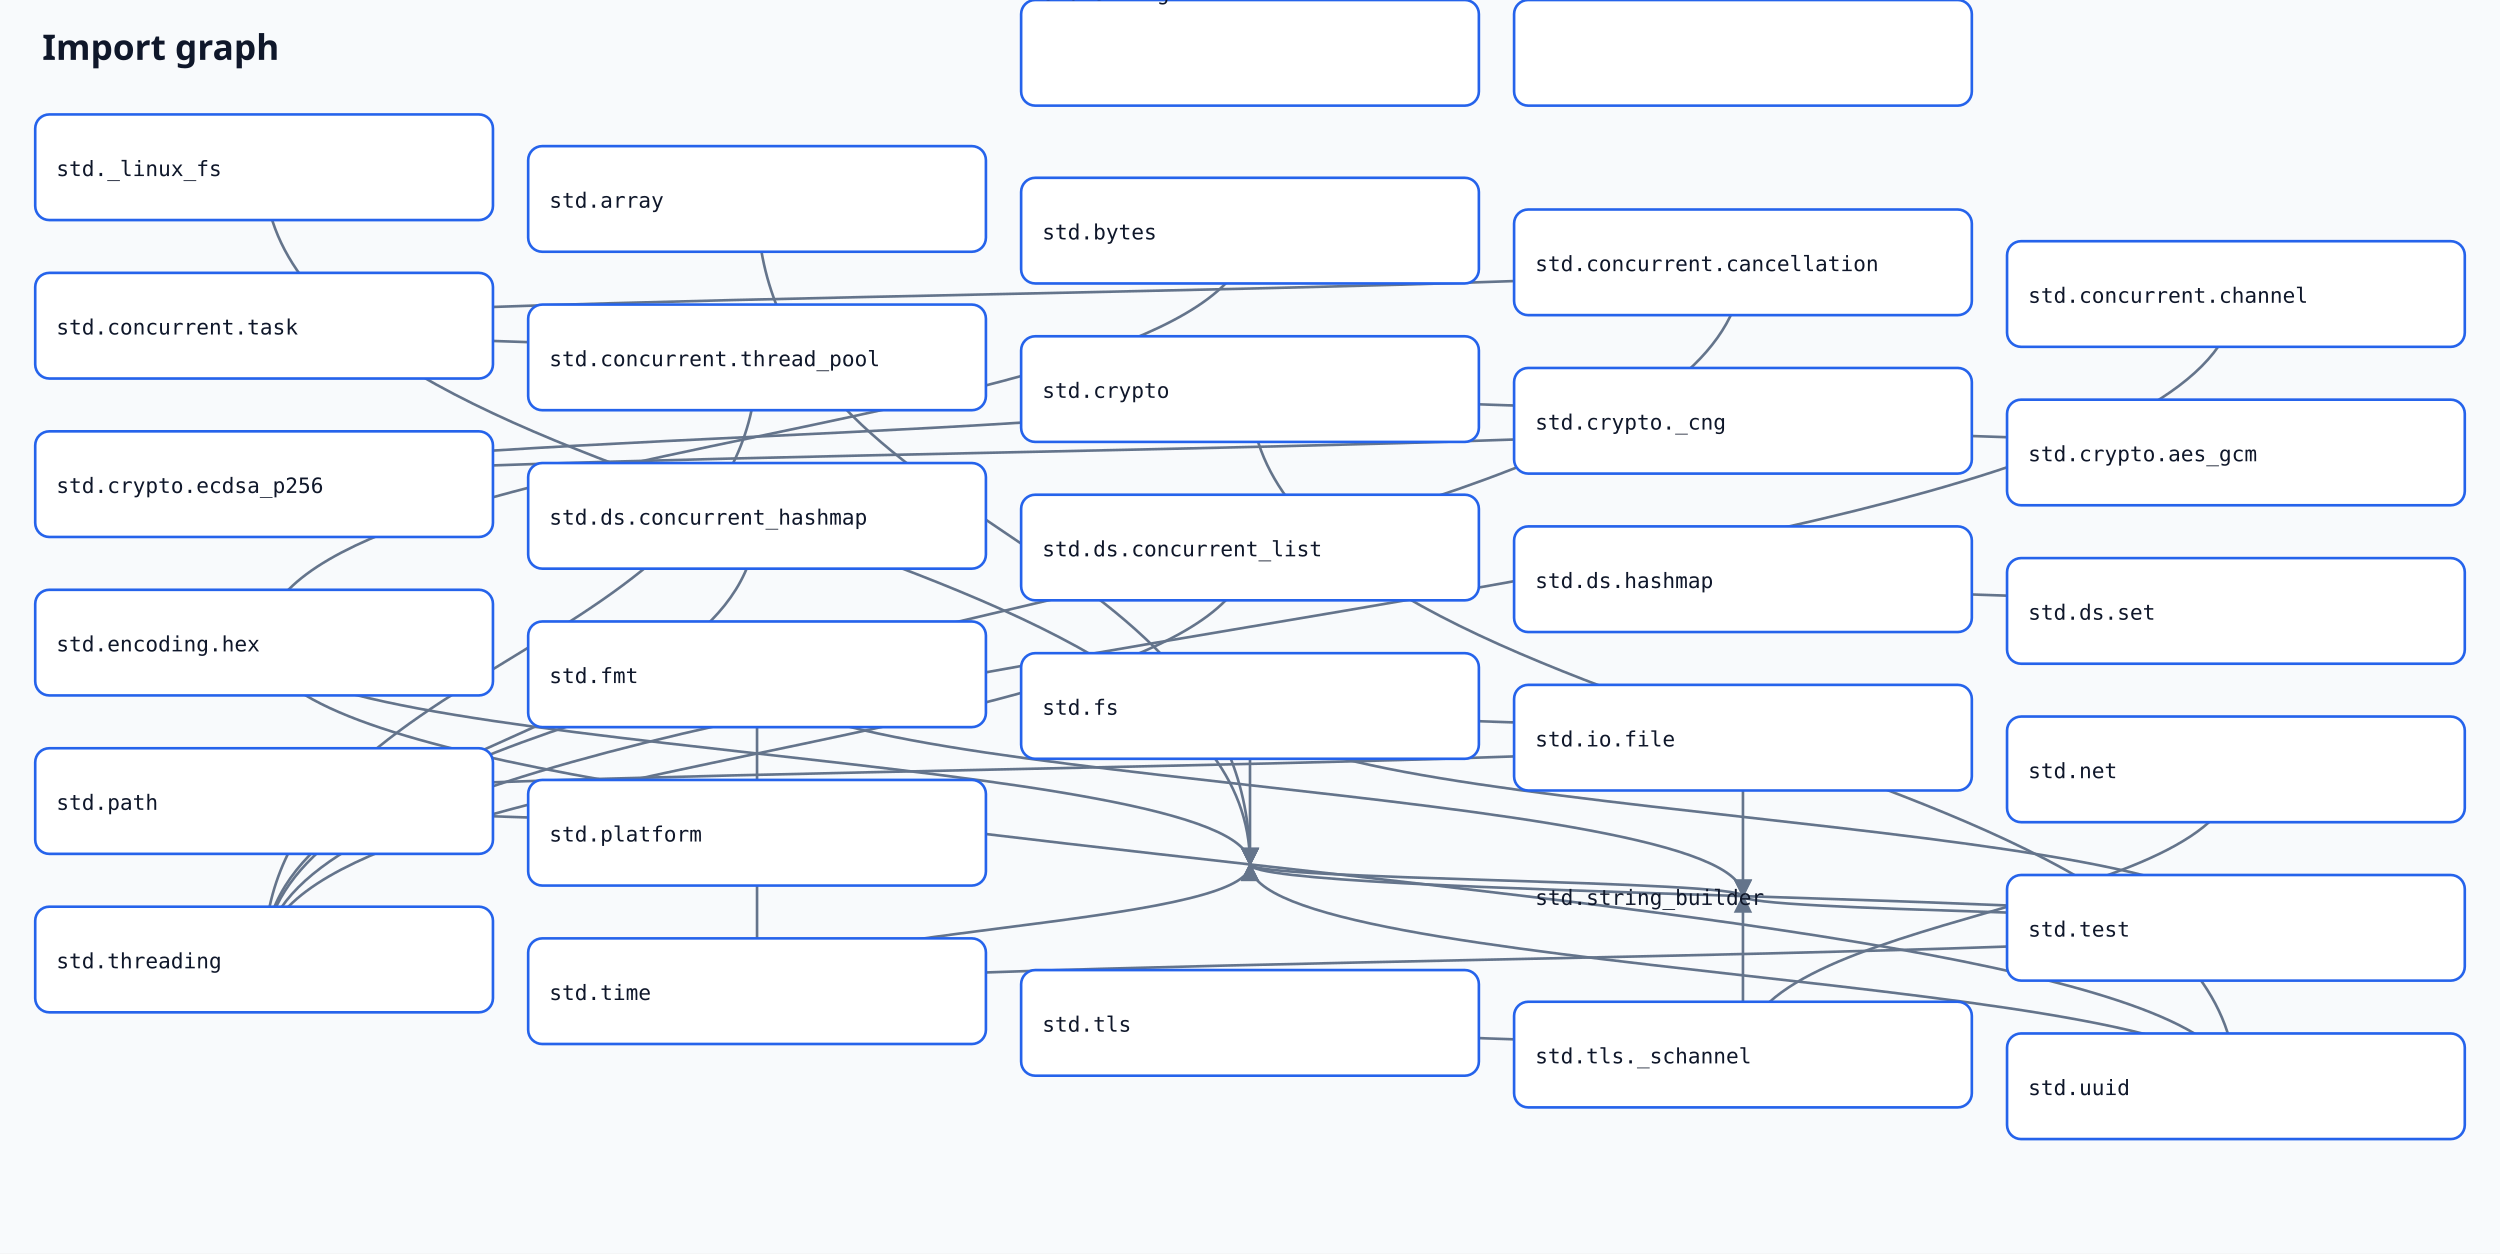
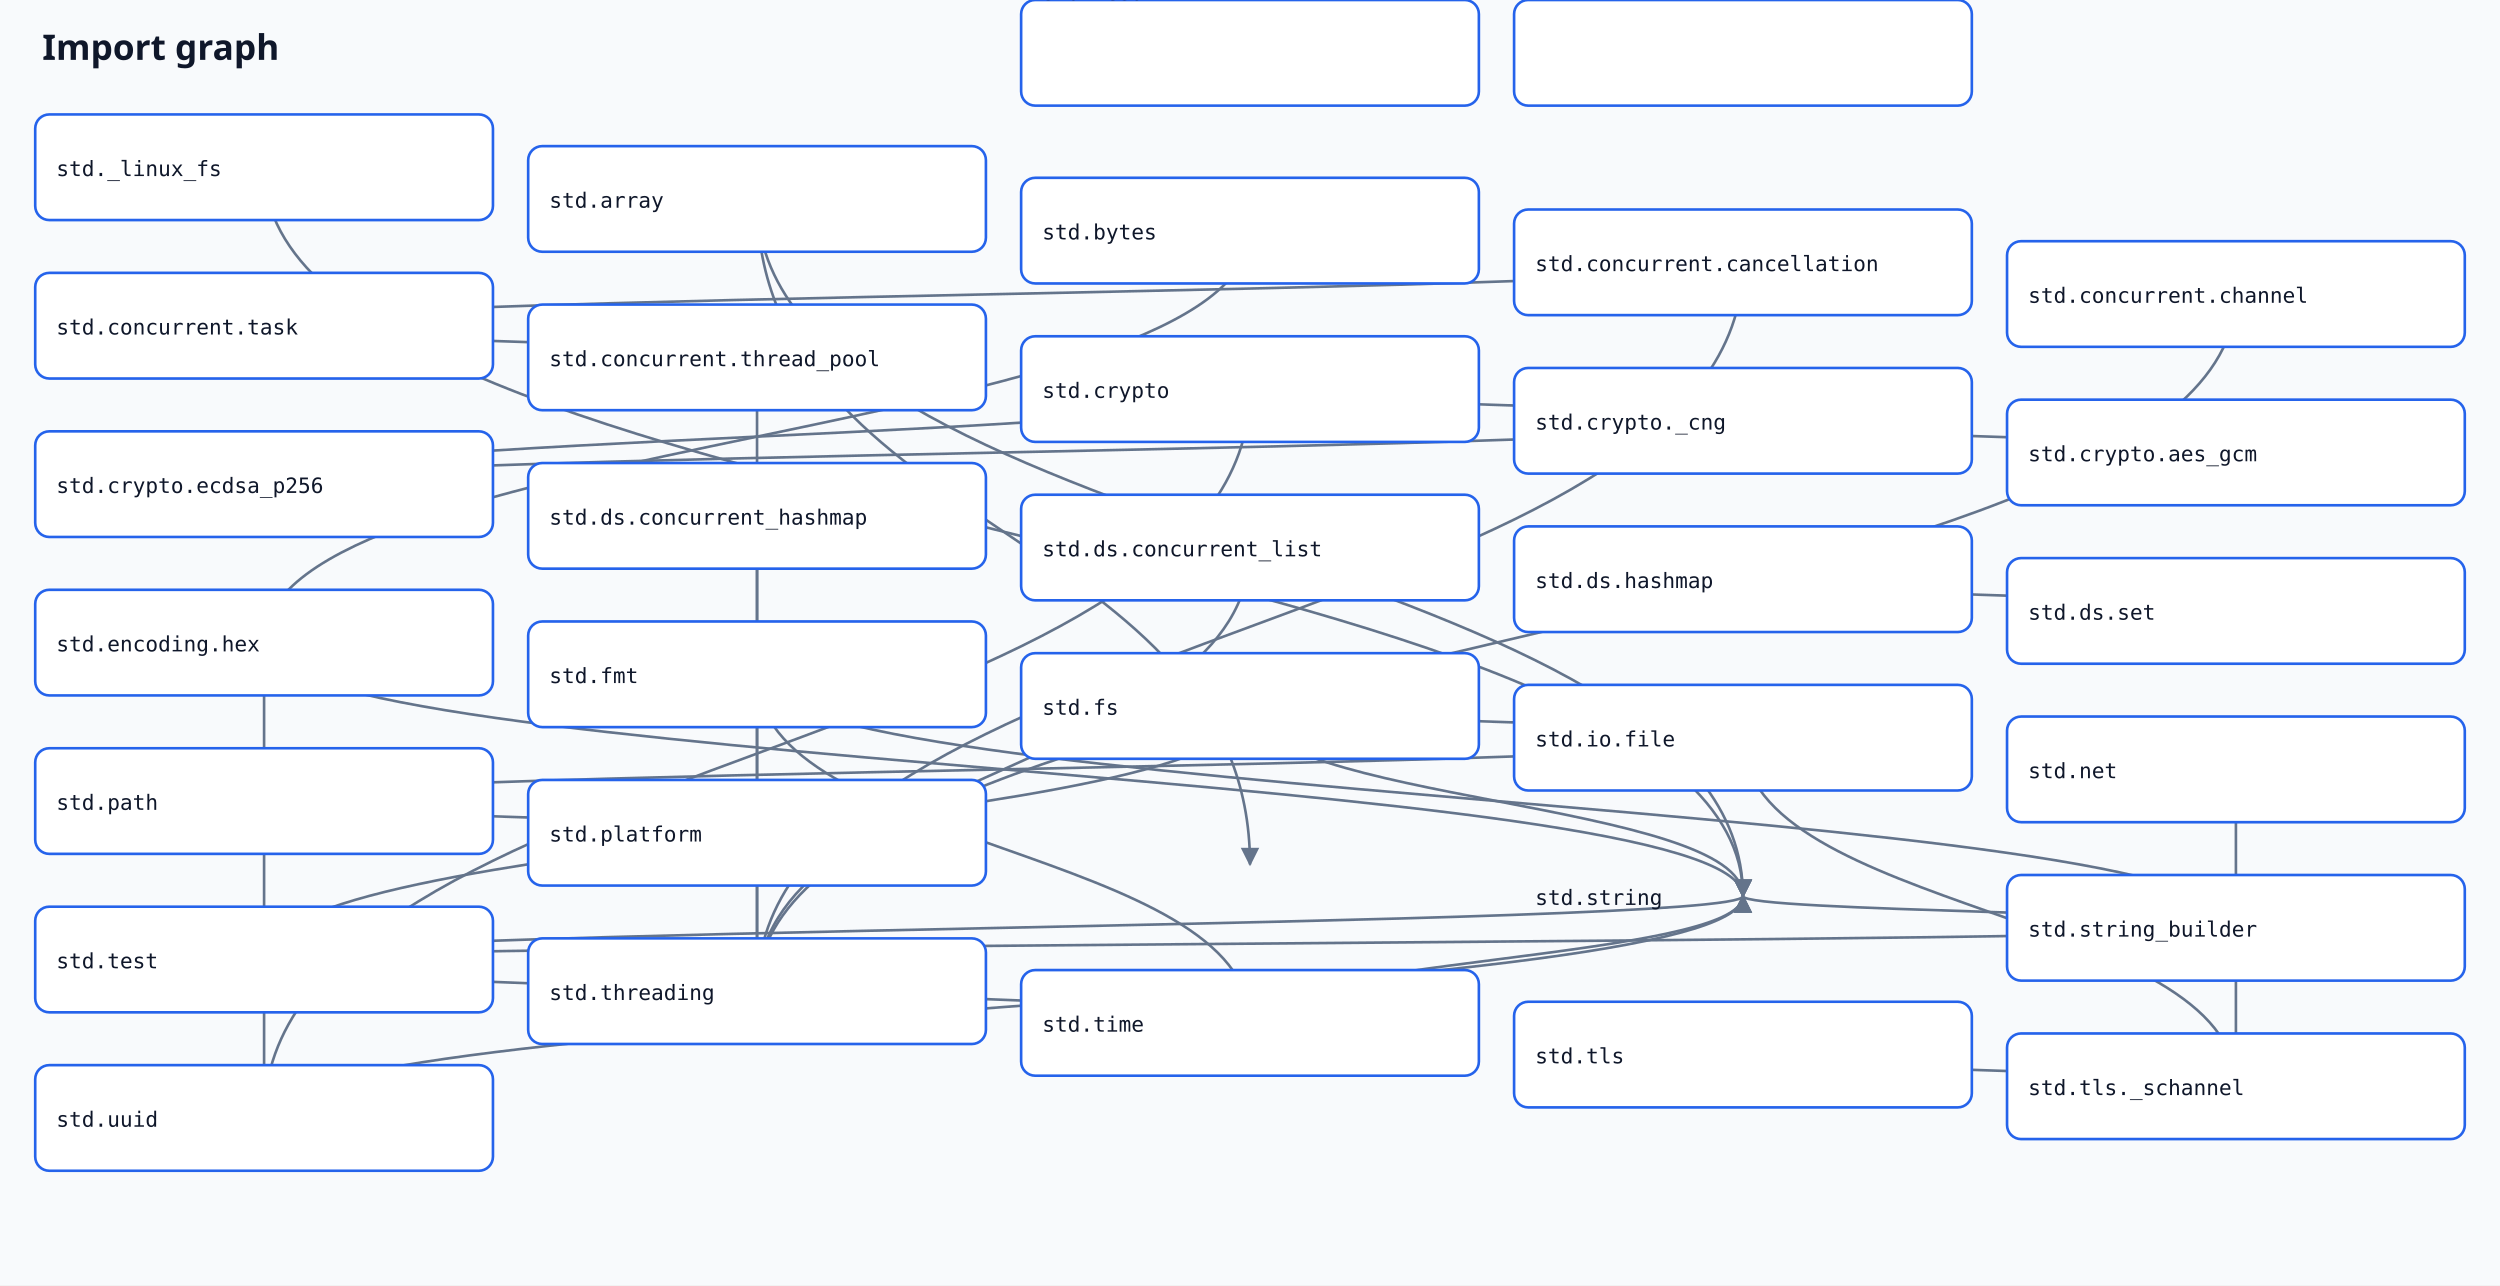
- <svg xmlns="http://www.w3.org/2000/svg" width="1420" height="712" viewBox="0 0 1420 712" role="img" aria-labelledby="title desc">
+ <svg xmlns="http://www.w3.org/2000/svg" width="1420" height="730" viewBox="0 0 1420 730" role="img" aria-labelledby="title desc">
  <defs>
    <marker id="arrow" viewBox="0 0 10 10" refX="9" refY="5" markerWidth="7" markerHeight="7" orient="auto-start-reverse">
      <path d="M 0 0 L 10 5 L 0 10 z" fill="#64748b" />
    </marker>
  </defs>
  <rect width="100%" height="100%" fill="#f8fafc" />
  <text x="24" y="34" font-family="system-ui,sans-serif" font-size="20" font-weight="700" fill="#0f172a">Import graph</text>
-   <path d="M 150 95 C 150 293, 710 293, 710 491." fill="none" stroke="#64748b" stroke-width="1.5" marker-end="url(#arrow)" />
+   <path d="M 150 95 C 150 302, 990 302, 990 509." fill="none" stroke="#64748b" stroke-width="1.5" marker-end="url(#arrow)" />
  <path d="M 430 113 C 430 302, 710 302, 710 491." fill="none" stroke="#64748b" stroke-width="1.5" marker-end="url(#arrow)" />
+   <path d="M 430 113 C 430 311, 990 311, 990 509." fill="none" stroke="#64748b" stroke-width="1.5" marker-end="url(#arrow)" />
  <path d="M 710 131 C 710 248, 150 248, 150 365" fill="none" stroke="#64748b" stroke-width="1.5" marker-end="url(#arrow)" />
-   <path d="M 990 149 C 990 347, 150 347, 150 545" fill="none" stroke="#64748b" stroke-width="1.5" marker-end="url(#arrow)" />
-   <path d="M 1270 167 C 1270 356, 150 356, 150 545" fill="none" stroke="#64748b" stroke-width="1.5" marker-end="url(#arrow)" />
+   <path d="M 990 149 C 990 356, 430 356, 430 563" fill="none" stroke="#64748b" stroke-width="1.5" marker-end="url(#arrow)" />
+   <path d="M 1270 167 C 1270 365, 430 365, 430 563" fill="none" stroke="#64748b" stroke-width="1.5" marker-end="url(#arrow)" />
  <path d="M 150 185 C 150 167, 990 167, 990 149" fill="none" stroke="#64748b" stroke-width="1.5" marker-end="url(#arrow)" />
  <path d="M 150 185 C 150 194, 430 194, 430 203" fill="none" stroke="#64748b" stroke-width="1.5" marker-end="url(#arrow)" />
-   <path d="M 430 203 C 430 374, 150 374, 150 545" fill="none" stroke="#64748b" stroke-width="1.5" marker-end="url(#arrow)" />
+   <path d="M 430 203 C 430 383, 430 383, 430 563" fill="none" stroke="#64748b" stroke-width="1.5" marker-end="url(#arrow)" />
  <path d="M 710 221 C 710 230, 990 230, 990 239" fill="none" stroke="#64748b" stroke-width="1.5" marker-end="url(#arrow)" />
  <path d="M 1270 257 C 1270 248, 990 248, 990 239" fill="none" stroke="#64748b" stroke-width="1.5" marker-end="url(#arrow)" />
  <path d="M 150 275 C 150 248, 710 248, 710 221" fill="none" stroke="#64748b" stroke-width="1.5" marker-end="url(#arrow)" />
  <path d="M 150 275 C 150 257, 990 257, 990 239" fill="none" stroke="#64748b" stroke-width="1.5" marker-end="url(#arrow)" />
-   <path d="M 430 293 C 430 419, 150 419, 150 545" fill="none" stroke="#64748b" stroke-width="1.5" marker-end="url(#arrow)" />
-   <path d="M 710 311 C 710 428, 150 428, 150 545" fill="none" stroke="#64748b" stroke-width="1.5" marker-end="url(#arrow)" />
+   <path d="M 430 293 C 430 428, 430 428, 430 563" fill="none" stroke="#64748b" stroke-width="1.5" marker-end="url(#arrow)" />
+   <path d="M 710 311 C 710 437, 430 437, 430 563" fill="none" stroke="#64748b" stroke-width="1.5" marker-end="url(#arrow)" />
  <path d="M 1270 347 C 1270 338, 990 338, 990 329" fill="none" stroke="#64748b" stroke-width="1.5" marker-end="url(#arrow)" />
-   <path d="M 150 365 C 150 428, 710 428, 710 491." fill="none" stroke="#64748b" stroke-width="1.5" marker-end="url(#arrow)" />
-   <path d="M 430 383 C 430 446, 990 446, 990 509." fill="none" stroke="#64748b" stroke-width="1.5" marker-end="url(#arrow)" />
-   <path d="M 710 401 C 710 446, 710 446, 710 491." fill="none" stroke="#64748b" stroke-width="1.5" marker-end="url(#arrow)" />
+   <path d="M 150 365 C 150 437, 990 437, 990 509." fill="none" stroke="#64748b" stroke-width="1.5" marker-end="url(#arrow)" />
+   <path d="M 430 383 C 430 455, 1270 455, 1270 527" fill="none" stroke="#64748b" stroke-width="1.5" marker-end="url(#arrow)" />
+   <path d="M 710 401 C 710 455, 990 455, 990 509." fill="none" stroke="#64748b" stroke-width="1.5" marker-end="url(#arrow)" />
  <path d="M 990 419 C 990 410, 710 410, 710 401" fill="none" stroke="#64748b" stroke-width="1.5" marker-end="url(#arrow)" />
  <path d="M 990 419 C 990 437, 150 437, 150 455" fill="none" stroke="#64748b" stroke-width="1.5" marker-end="url(#arrow)" />
  <path d="M 150 455 C 150 464, 430 464, 430 473" fill="none" stroke="#64748b" stroke-width="1.5" marker-end="url(#arrow)" />
-   <path d="M 710 491. C 710 500, 990 500, 990 509." fill="none" stroke="#64748b" stroke-width="1.5" marker-end="url(#arrow)" />
-   <path d="M 1270 527 C 1270 464, 710 464, 710 401" fill="none" stroke="#64748b" stroke-width="1.5" marker-end="url(#arrow)" />
-   <path d="M 1270 527 C 1270 509, 710 509, 710 491." fill="none" stroke="#64748b" stroke-width="1.5" marker-end="url(#arrow)" />
-   <path d="M 1270 527 C 1270 518, 990 518, 990 509." fill="none" stroke="#64748b" stroke-width="1.5" marker-end="url(#arrow)" />
-   <path d="M 1270 527 C 1270 545, 430 545, 430 563" fill="none" stroke="#64748b" stroke-width="1.5" marker-end="url(#arrow)" />
-   <path d="M 430 563 C 430 473, 430 473, 430 383" fill="none" stroke="#64748b" stroke-width="1.5" marker-end="url(#arrow)" />
-   <path d="M 430 563 C 430 527, 710 527, 710 491." fill="none" stroke="#64748b" stroke-width="1.5" marker-end="url(#arrow)" />
-   <path d="M 710 581 C 710 590, 990 590, 990 599" fill="none" stroke="#64748b" stroke-width="1.5" marker-end="url(#arrow)" />
-   <path d="M 990 599 C 990 509, 990 509, 990 419" fill="none" stroke="#64748b" stroke-width="1.5" marker-end="url(#arrow)" />
-   <path d="M 990 599 C 990 518, 1270 518, 1270 437" fill="none" stroke="#64748b" stroke-width="1.5" marker-end="url(#arrow)" />
-   <path d="M 1270 617 C 1270 419, 710 419, 710 221" fill="none" stroke="#64748b" stroke-width="1.5" marker-end="url(#arrow)" />
-   <path d="M 1270 617 C 1270 491, 150 491, 150 365" fill="none" stroke="#64748b" stroke-width="1.5" marker-end="url(#arrow)" />
-   <path d="M 1270 617 C 1270 554, 710 554, 710 491." fill="none" stroke="#64748b" stroke-width="1.5" marker-end="url(#arrow)" />
+   <path d="M 990 509. C 990 518, 1270 518, 1270 527" fill="none" stroke="#64748b" stroke-width="1.5" marker-end="url(#arrow)" />
+   <path d="M 150 545 C 150 473, 710 473, 710 401" fill="none" stroke="#64748b" stroke-width="1.5" marker-end="url(#arrow)" />
+   <path d="M 150 545 C 150 527, 990 527, 990 509." fill="none" stroke="#64748b" stroke-width="1.5" marker-end="url(#arrow)" />
+   <path d="M 150 545 C 150 536, 1270 536, 1270 527" fill="none" stroke="#64748b" stroke-width="1.5" marker-end="url(#arrow)" />
+   <path d="M 150 545 C 150 563, 710 563, 710 581" fill="none" stroke="#64748b" stroke-width="1.5" marker-end="url(#arrow)" />
+   <path d="M 710 581 C 710 482, 430 482, 430 383" fill="none" stroke="#64748b" stroke-width="1.5" marker-end="url(#arrow)" />
+   <path d="M 710 581 C 710 545, 990 545, 990 509." fill="none" stroke="#64748b" stroke-width="1.5" marker-end="url(#arrow)" />
+   <path d="M 990 599 C 990 608, 1270 608, 1270 617" fill="none" stroke="#64748b" stroke-width="1.5" marker-end="url(#arrow)" />
+   <path d="M 1270 617 C 1270 518, 990 518, 990 419" fill="none" stroke="#64748b" stroke-width="1.5" marker-end="url(#arrow)" />
+   <path d="M 1270 617 C 1270 527, 1270 527, 1270 437" fill="none" stroke="#64748b" stroke-width="1.5" marker-end="url(#arrow)" />
+   <path d="M 150 635 C 150 428, 710 428, 710 221" fill="none" stroke="#64748b" stroke-width="1.5" marker-end="url(#arrow)" />
+   <path d="M 150 635 C 150 500, 150 500, 150 365" fill="none" stroke="#64748b" stroke-width="1.5" marker-end="url(#arrow)" />
+   <path d="M 150 635 C 150 572, 990 572, 990 509." fill="none" stroke="#64748b" stroke-width="1.5" marker-end="url(#arrow)" />
  <g>
    <rect x="20" y="65" width="260" height="60" rx="8" fill="#ffffff" stroke="#2563eb" stroke-width="1.5" />
    <text x="32" y="100" font-family="ui-monospace,monospace" font-size="12" fill="#0f172a">std._linux_fs</text>
  </g>
  <g>
    <rect x="300" y="83" width="260" height="60" rx="8" fill="#ffffff" stroke="#2563eb" stroke-width="1.5" />
    <text x="312" y="118" font-family="ui-monospace,monospace" font-size="12" fill="#0f172a">std.array</text>
  </g>
  <g>
    <rect x="580" y="101" width="260" height="60" rx="8" fill="#ffffff" stroke="#2563eb" stroke-width="1.5" />
    <text x="592" y="136" font-family="ui-monospace,monospace" font-size="12" fill="#0f172a">std.bytes</text>
  </g>
  <g>
    <rect x="860" y="119" width="260" height="60" rx="8" fill="#ffffff" stroke="#2563eb" stroke-width="1.5" />
    <text x="872" y="154" font-family="ui-monospace,monospace" font-size="12" fill="#0f172a">std.concurrent.cancellation</text>
  </g>
  <g>
    <rect x="1140" y="137" width="260" height="60" rx="8" fill="#ffffff" stroke="#2563eb" stroke-width="1.5" />
    <text x="1152" y="172" font-family="ui-monospace,monospace" font-size="12" fill="#0f172a">std.concurrent.channel</text>
  </g>
  <g>
    <rect x="20" y="155" width="260" height="60" rx="8" fill="#ffffff" stroke="#2563eb" stroke-width="1.5" />
    <text x="32" y="190" font-family="ui-monospace,monospace" font-size="12" fill="#0f172a">std.concurrent.task</text>
  </g>
  <g>
    <rect x="300" y="173" width="260" height="60" rx="8" fill="#ffffff" stroke="#2563eb" stroke-width="1.5" />
    <text x="312" y="208" font-family="ui-monospace,monospace" font-size="12" fill="#0f172a">std.concurrent.thread_pool</text>
  </g>
  <g>
    <rect x="580" y="191" width="260" height="60" rx="8" fill="#ffffff" stroke="#2563eb" stroke-width="1.5" />
    <text x="592" y="226" font-family="ui-monospace,monospace" font-size="12" fill="#0f172a">std.crypto</text>
  </g>
  <g>
    <rect x="860" y="209" width="260" height="60" rx="8" fill="#ffffff" stroke="#2563eb" stroke-width="1.5" />
    <text x="872" y="244" font-family="ui-monospace,monospace" font-size="12" fill="#0f172a">std.crypto._cng</text>
  </g>
  <g>
    <rect x="1140" y="227" width="260" height="60" rx="8" fill="#ffffff" stroke="#2563eb" stroke-width="1.5" />
    <text x="1152" y="262" font-family="ui-monospace,monospace" font-size="12" fill="#0f172a">std.crypto.aes_gcm</text>
  </g>
  <g>
    <rect x="20" y="245" width="260" height="60" rx="8" fill="#ffffff" stroke="#2563eb" stroke-width="1.5" />
    <text x="32" y="280" font-family="ui-monospace,monospace" font-size="12" fill="#0f172a">std.crypto.ecdsa_p256</text>
  </g>
  <g>
    <rect x="300" y="263" width="260" height="60" rx="8" fill="#ffffff" stroke="#2563eb" stroke-width="1.5" />
    <text x="312" y="298" font-family="ui-monospace,monospace" font-size="12" fill="#0f172a">std.ds.concurrent_hashmap</text>
  </g>
  <g>
    <rect x="580" y="281" width="260" height="60" rx="8" fill="#ffffff" stroke="#2563eb" stroke-width="1.5" />
    <text x="592" y="316" font-family="ui-monospace,monospace" font-size="12" fill="#0f172a">std.ds.concurrent_list</text>
  </g>
  <g>
    <rect x="860" y="299" width="260" height="60" rx="8" fill="#ffffff" stroke="#2563eb" stroke-width="1.5" />
    <text x="872" y="334" font-family="ui-monospace,monospace" font-size="12" fill="#0f172a">std.ds.hashmap</text>
  </g>
  <g>
    <rect x="1140" y="317" width="260" height="60" rx="8" fill="#ffffff" stroke="#2563eb" stroke-width="1.5" />
    <text x="1152" y="352" font-family="ui-monospace,monospace" font-size="12" fill="#0f172a">std.ds.set</text>
  </g>
  <g>
    <rect x="20" y="335" width="260" height="60" rx="8" fill="#ffffff" stroke="#2563eb" stroke-width="1.5" />
    <text x="32" y="370" font-family="ui-monospace,monospace" font-size="12" fill="#0f172a">std.encoding.hex</text>
  </g>
  <g>
    <rect x="300" y="353" width="260" height="60" rx="8" fill="#ffffff" stroke="#2563eb" stroke-width="1.5" />
    <text x="312" y="388" font-family="ui-monospace,monospace" font-size="12" fill="#0f172a">std.fmt</text>
  </g>
  <g>
    <rect x="580" y="371" width="260" height="60" rx="8" fill="#ffffff" stroke="#2563eb" stroke-width="1.5" />
    <text x="592" y="406" font-family="ui-monospace,monospace" font-size="12" fill="#0f172a">std.fs</text>
  </g>
  <g>
    <rect x="860" y="389" width="260" height="60" rx="8" fill="#ffffff" stroke="#2563eb" stroke-width="1.5" />
    <text x="872" y="424" font-family="ui-monospace,monospace" font-size="12" fill="#0f172a">std.io.file</text>
  </g>
  <g>
    <rect x="1140" y="407" width="260" height="60" rx="8" fill="#ffffff" stroke="#2563eb" stroke-width="1.5" />
    <text x="1152" y="442" font-family="ui-monospace,monospace" font-size="12" fill="#0f172a">std.net</text>
  </g>
  <g>
    <rect x="20" y="425" width="260" height="60" rx="8" fill="#ffffff" stroke="#2563eb" stroke-width="1.5" />
    <text x="32" y="460" font-family="ui-monospace,monospace" font-size="12" fill="#0f172a">std.path</text>
  </g>
  <g>
    <rect x="300" y="443" width="260" height="60" rx="8" fill="#ffffff" stroke="#2563eb" stroke-width="1.5" />
    <text x="312" y="478" font-family="ui-monospace,monospace" font-size="12" fill="#0f172a">std.platform</text>
  </g>
  <g>
    <rect x="580" y="461." width="260" height="60" rx="8" fill="#ffffff" stroke="#2563eb" stroke-width="1.5" />
-     <text x="592" y="496." font-family="ui-monospace,monospace" font-size="12" fill="#0f172a">std.string</text>
+     <text x="592" y="496." font-family="ui-monospace,monospace" font-size="12" fill="#0f172a">std.result</text>
  </g>
  <g>
    <rect x="860" y="479." width="260" height="60" rx="8" fill="#ffffff" stroke="#2563eb" stroke-width="1.5" />
-     <text x="872" y="514" font-family="ui-monospace,monospace" font-size="12" fill="#0f172a">std.string_builder</text>
+     <text x="872" y="514" font-family="ui-monospace,monospace" font-size="12" fill="#0f172a">std.string</text>
  </g>
  <g>
    <rect x="1140" y="497" width="260" height="60" rx="8" fill="#ffffff" stroke="#2563eb" stroke-width="1.5" />
-     <text x="1152" y="532" font-family="ui-monospace,monospace" font-size="12" fill="#0f172a">std.test</text>
+     <text x="1152" y="532" font-family="ui-monospace,monospace" font-size="12" fill="#0f172a">std.string_builder</text>
  </g>
  <g>
    <rect x="20" y="515" width="260" height="60" rx="8" fill="#ffffff" stroke="#2563eb" stroke-width="1.5" />
-     <text x="32" y="550" font-family="ui-monospace,monospace" font-size="12" fill="#0f172a">std.threading</text>
+     <text x="32" y="550" font-family="ui-monospace,monospace" font-size="12" fill="#0f172a">std.test</text>
  </g>
  <g>
    <rect x="300" y="533" width="260" height="60" rx="8" fill="#ffffff" stroke="#2563eb" stroke-width="1.5" />
-     <text x="312" y="568" font-family="ui-monospace,monospace" font-size="12" fill="#0f172a">std.time</text>
+     <text x="312" y="568" font-family="ui-monospace,monospace" font-size="12" fill="#0f172a">std.threading</text>
  </g>
  <g>
    <rect x="580" y="551" width="260" height="60" rx="8" fill="#ffffff" stroke="#2563eb" stroke-width="1.5" />
-     <text x="592" y="586" font-family="ui-monospace,monospace" font-size="12" fill="#0f172a">std.tls</text>
+     <text x="592" y="586" font-family="ui-monospace,monospace" font-size="12" fill="#0f172a">std.time</text>
  </g>
  <g>
    <rect x="860" y="569" width="260" height="60" rx="8" fill="#ffffff" stroke="#2563eb" stroke-width="1.5" />
-     <text x="872" y="604" font-family="ui-monospace,monospace" font-size="12" fill="#0f172a">std.tls._schannel</text>
+     <text x="872" y="604" font-family="ui-monospace,monospace" font-size="12" fill="#0f172a">std.tls</text>
  </g>
  <g>
    <rect x="1140" y="587" width="260" height="60" rx="8" fill="#ffffff" stroke="#2563eb" stroke-width="1.5" />
-     <text x="1152" y="622" font-family="ui-monospace,monospace" font-size="12" fill="#0f172a">std.uuid</text>
+     <text x="1152" y="622" font-family="ui-monospace,monospace" font-size="12" fill="#0f172a">std.tls._schannel</text>
+   </g>
+   <g>
+     <rect x="20" y="605" width="260" height="60" rx="8" fill="#ffffff" stroke="#2563eb" stroke-width="1.5" />
+     <text x="32" y="640" font-family="ui-monospace,monospace" font-size="12" fill="#0f172a">std.uuid</text>
  </g>
</svg>
